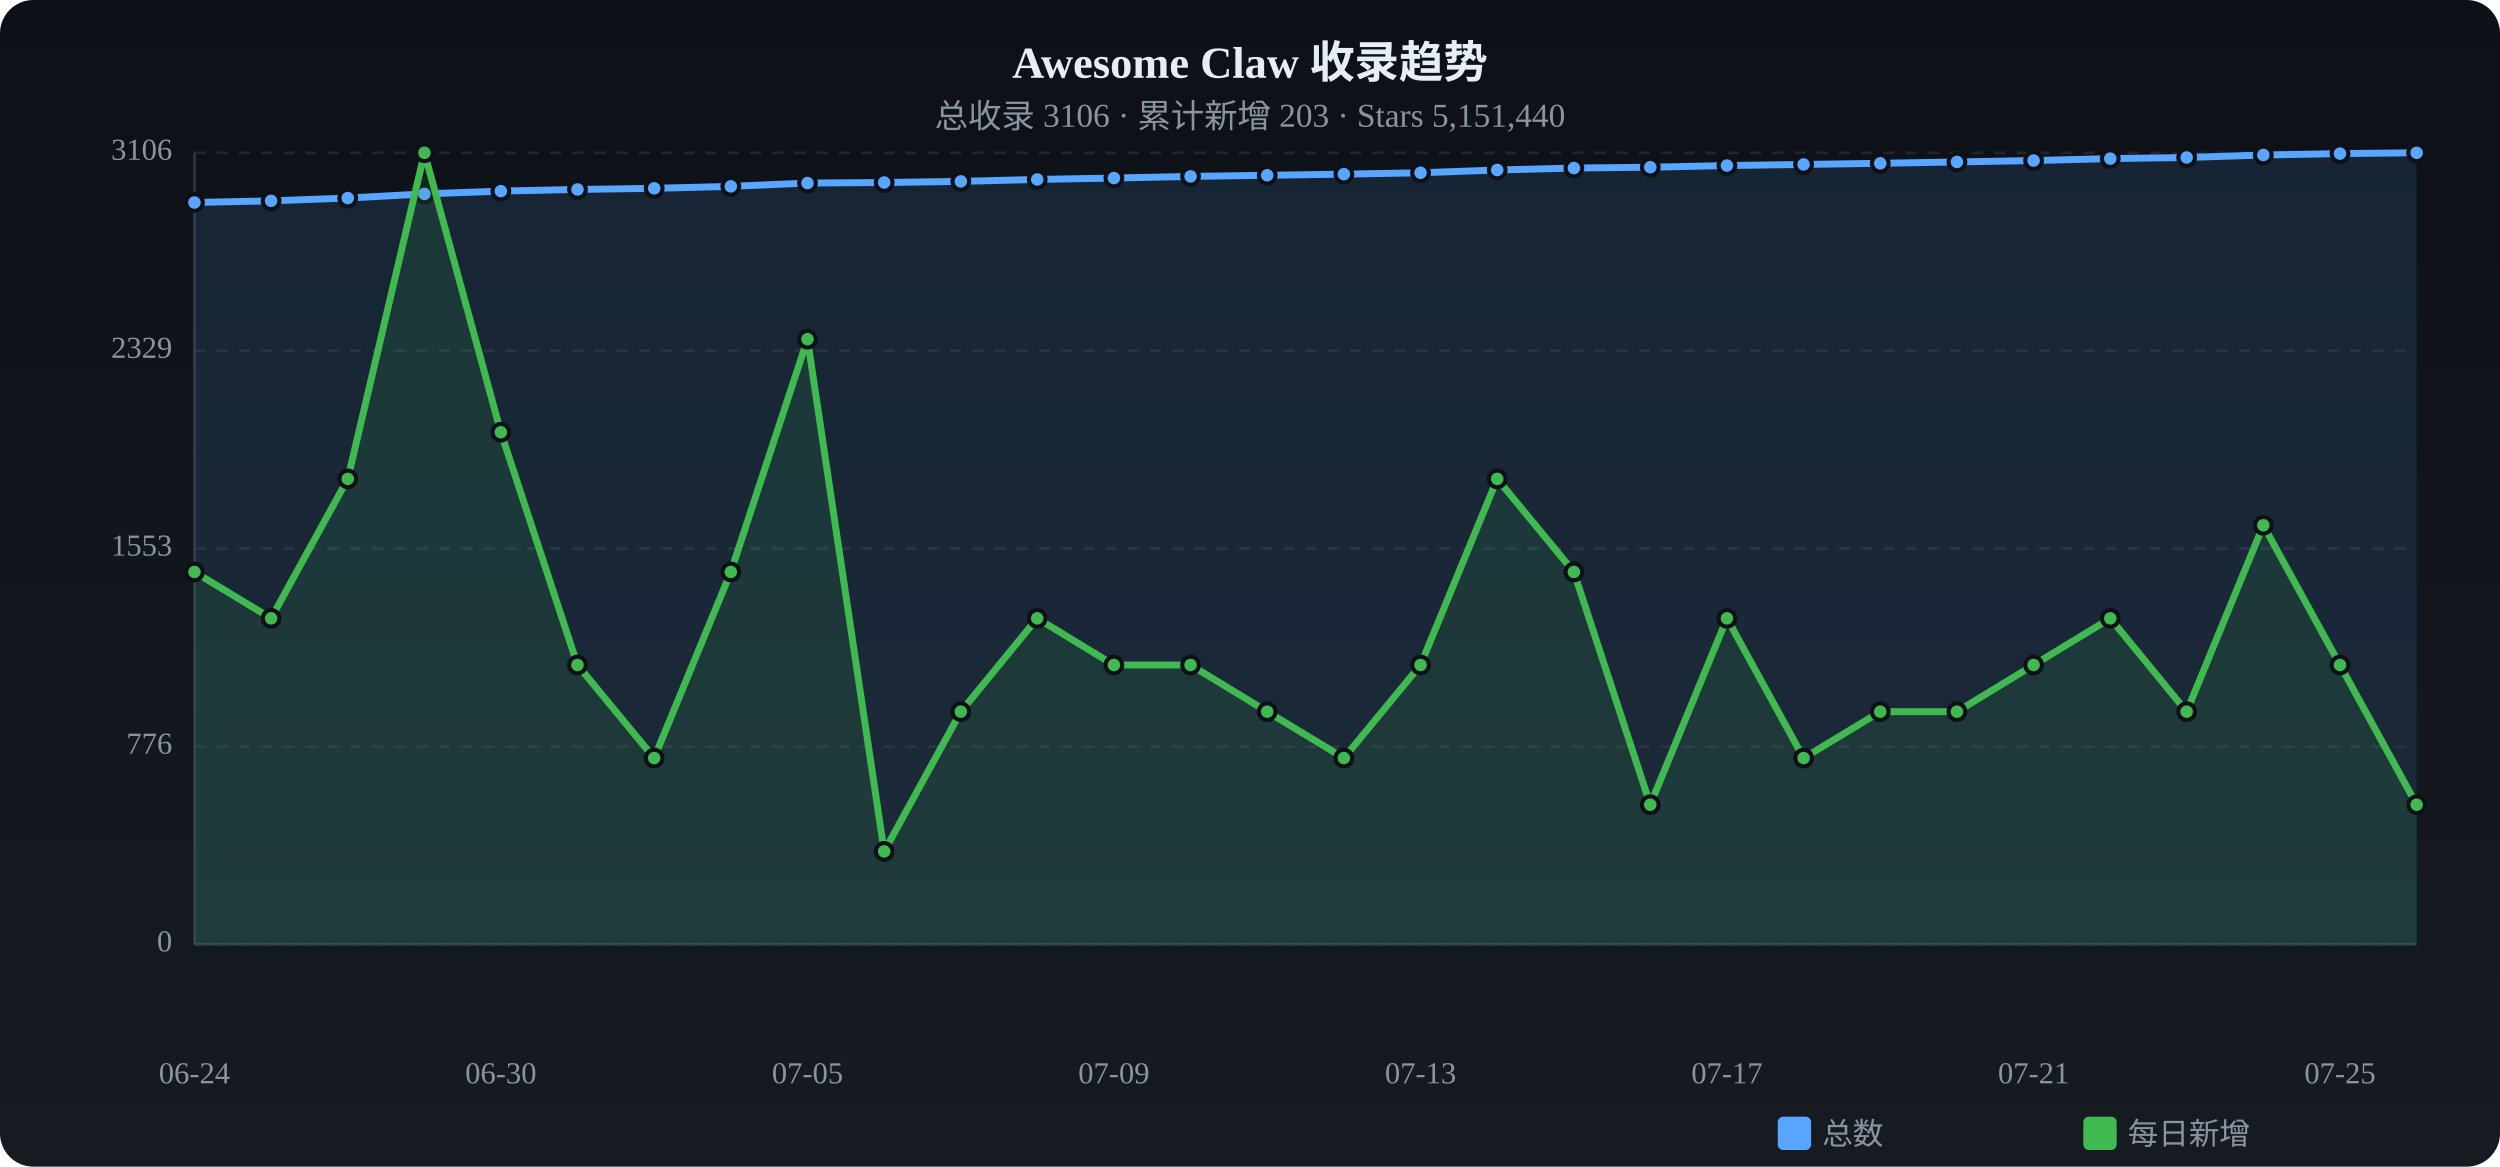
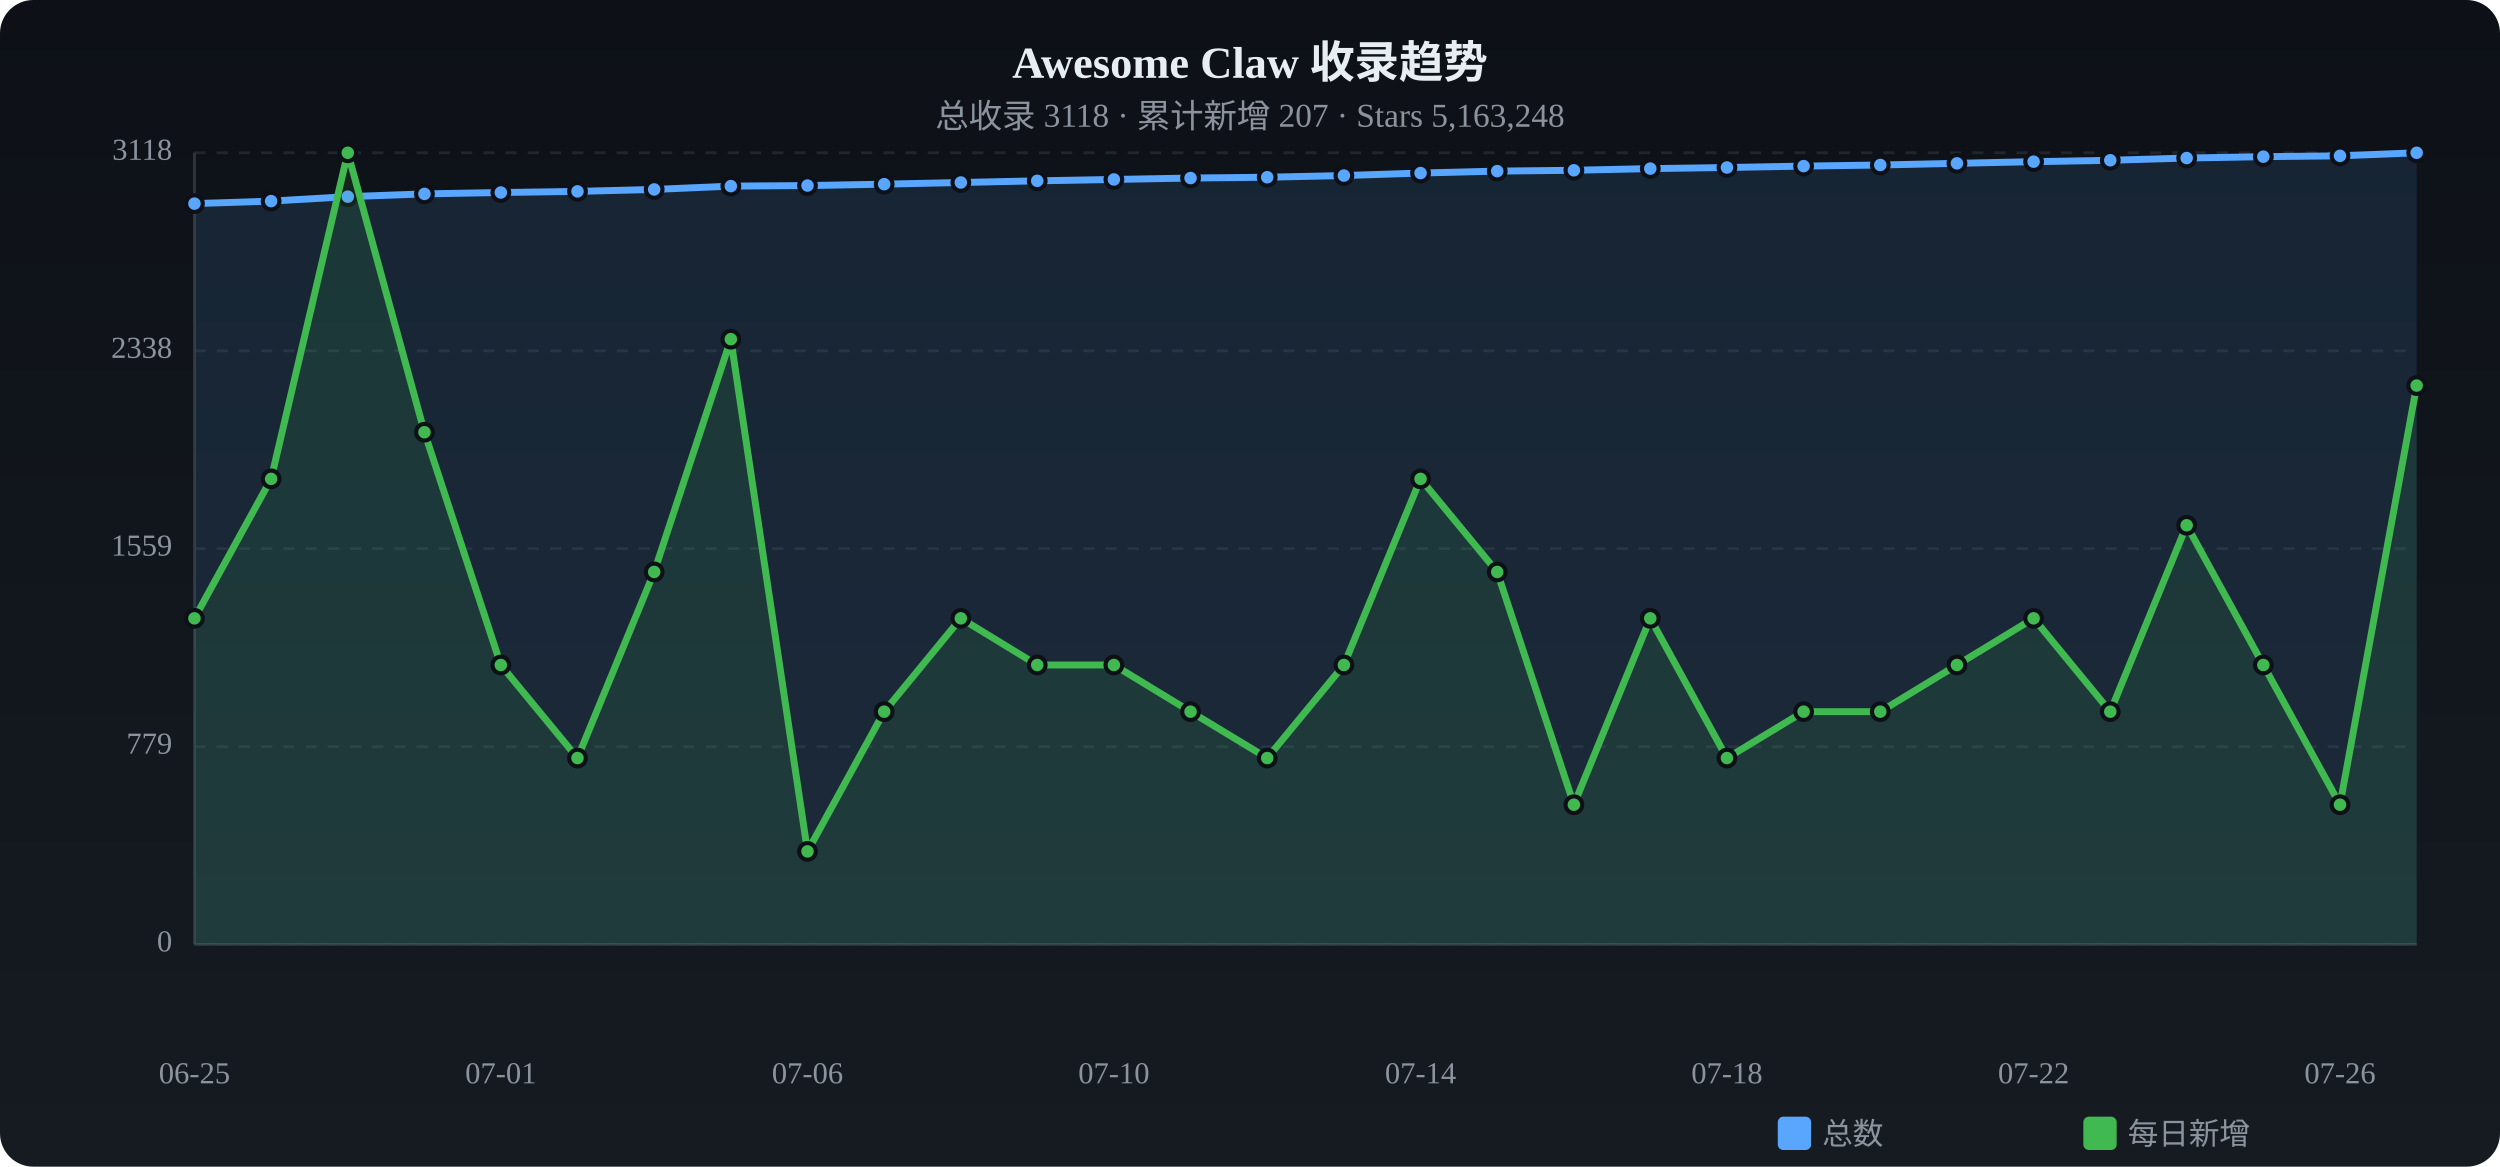
<svg xmlns="http://www.w3.org/2000/svg" viewBox="0 0 900 420" width="900" height="420">
  <defs>
    <linearGradient id="tbg" x1="0%" y1="0%" x2="0%" y2="100%">
      <stop offset="0%" stop-color="#0d1117" />
      <stop offset="100%" stop-color="#161b22" />
    </linearGradient>
  </defs>
  <rect width="900" height="420" rx="12" fill="url(#tbg)" />
  <text x="450.0" y="28" text-anchor="middle" fill="#e6edf3" font-size="16" font-weight="bold">Awesome Claw 收录趋势</text>
-   <text x="450.0" y="46" text-anchor="middle" fill="#8b949e" font-size="12">总收录 3106 · 累计新增 203 · Stars 5,151,440</text>
+   <text x="450.0" y="46" text-anchor="middle" fill="#8b949e" font-size="12">总收录 3118 · 累计新增 207 · Stars 5,163,248</text>
  <text x="62" y="340.0" text-anchor="end" fill="#8b949e" font-size="11" dominant-baseline="middle">0</text>
  <line x1="70" y1="340.0" x2="870" y2="340.0" stroke="#21262d" stroke-dasharray="4 4" />
-   <text x="62" y="268.8" text-anchor="end" fill="#8b949e" font-size="11" dominant-baseline="middle">776</text>
+   <text x="62" y="268.8" text-anchor="end" fill="#8b949e" font-size="11" dominant-baseline="middle">779</text>
  <line x1="70" y1="268.8" x2="870" y2="268.8" stroke="#21262d" stroke-dasharray="4 4" />
-   <text x="62" y="197.5" text-anchor="end" fill="#8b949e" font-size="11" dominant-baseline="middle">1553</text>
+   <text x="62" y="197.5" text-anchor="end" fill="#8b949e" font-size="11" dominant-baseline="middle">1559</text>
  <line x1="70" y1="197.5" x2="870" y2="197.5" stroke="#21262d" stroke-dasharray="4 4" />
-   <text x="62" y="126.3" text-anchor="end" fill="#8b949e" font-size="11" dominant-baseline="middle">2329</text>
+   <text x="62" y="126.3" text-anchor="end" fill="#8b949e" font-size="11" dominant-baseline="middle">2338</text>
  <line x1="70" y1="126.3" x2="870" y2="126.3" stroke="#21262d" stroke-dasharray="4 4" />
-   <text x="62" y="55.0" text-anchor="end" fill="#8b949e" font-size="11" dominant-baseline="middle">3106</text>
+   <text x="62" y="55.0" text-anchor="end" fill="#8b949e" font-size="11" dominant-baseline="middle">3118</text>
  <line x1="70" y1="55.0" x2="870" y2="55.0" stroke="#21262d" stroke-dasharray="4 4" />
  <line x1="70" y1="55" x2="70" y2="340" stroke="#30363d" />
  <line x1="70" y1="340" x2="870" y2="340" stroke="#30363d" />
-   <path d="M70.0,72.9 L97.6,72.3 L125.2,71.3 L152.8,69.8 L180.3,68.8 L207.9,68.2 L235.5,67.8 L263.1,67.1 L290.7,65.9 L318.3,65.7 L345.9,65.3 L373.4,64.6 L401.0,64.1 L428.6,63.5 L456.2,63.1 L483.8,62.7 L511.4,62.2 L539.0,61.2 L566.6,60.5 L594.1,60.2 L621.7,59.6 L649.3,59.2 L676.9,58.8 L704.5,58.3 L732.1,57.8 L759.7,57.1 L787.2,56.7 L814.8,55.8 L842.4,55.3 L870.0,55.0 L870.0,340 L70.0,340 Z" fill="#58a6ff" opacity="0.12" />
-   <polyline points="70.0,72.9 97.6,72.3 125.2,71.3 152.8,69.8 180.3,68.8 207.9,68.2 235.5,67.8 263.1,67.1 290.7,65.9 318.3,65.7 345.9,65.3 373.4,64.6 401.0,64.1 428.6,63.5 456.2,63.1 483.8,62.7 511.4,62.2 539.0,61.2 566.6,60.5 594.1,60.2 621.7,59.6 649.3,59.2 676.9,58.8 704.5,58.3 732.1,57.8 759.7,57.1 787.2,56.7 814.8,55.8 842.4,55.3 870.0,55.0" fill="none" stroke="#58a6ff" stroke-width="2.5" stroke-linecap="round" stroke-linejoin="round" />
-   <circle cx="70.0" cy="72.9" r="3" fill="#58a6ff" stroke="#0d1117" stroke-width="1.5" />
-   <circle cx="97.6" cy="72.3" r="3" fill="#58a6ff" stroke="#0d1117" stroke-width="1.5" />
-   <circle cx="125.2" cy="71.3" r="3" fill="#58a6ff" stroke="#0d1117" stroke-width="1.5" />
+   <path d="M70.0,73.3 L97.6,72.4 L125.2,70.8 L152.8,69.8 L180.3,69.3 L207.9,68.9 L235.5,68.2 L263.1,67.0 L290.7,66.8 L318.3,66.3 L345.9,65.7 L373.4,65.1 L401.0,64.6 L428.6,64.1 L456.2,63.8 L483.8,63.2 L511.4,62.3 L539.0,61.6 L566.6,61.3 L594.1,60.7 L621.7,60.3 L649.3,59.8 L676.9,59.4 L704.5,58.8 L732.1,58.2 L759.7,57.7 L787.2,56.9 L814.8,56.4 L842.4,56.1 L870.0,55.0 L870.0,340 L70.0,340 Z" fill="#58a6ff" opacity="0.12" />
+   <polyline points="70.0,73.3 97.6,72.4 125.2,70.8 152.8,69.8 180.3,69.3 207.9,68.9 235.5,68.2 263.1,67.0 290.7,66.8 318.3,66.3 345.9,65.7 373.4,65.1 401.0,64.6 428.6,64.1 456.2,63.8 483.8,63.2 511.4,62.3 539.0,61.6 566.6,61.3 594.1,60.7 621.7,60.3 649.3,59.8 676.9,59.4 704.5,58.8 732.1,58.2 759.7,57.7 787.2,56.9 814.8,56.4 842.4,56.1 870.0,55.0" fill="none" stroke="#58a6ff" stroke-width="2.5" stroke-linecap="round" stroke-linejoin="round" />
+   <circle cx="70.0" cy="73.3" r="3" fill="#58a6ff" stroke="#0d1117" stroke-width="1.5" />
+   <circle cx="97.6" cy="72.4" r="3" fill="#58a6ff" stroke="#0d1117" stroke-width="1.5" />
+   <circle cx="125.2" cy="70.8" r="3" fill="#58a6ff" stroke="#0d1117" stroke-width="1.5" />
  <circle cx="152.8" cy="69.8" r="3" fill="#58a6ff" stroke="#0d1117" stroke-width="1.5" />
-   <circle cx="180.3" cy="68.8" r="3" fill="#58a6ff" stroke="#0d1117" stroke-width="1.5" />
-   <circle cx="207.9" cy="68.2" r="3" fill="#58a6ff" stroke="#0d1117" stroke-width="1.5" />
-   <circle cx="235.5" cy="67.8" r="3" fill="#58a6ff" stroke="#0d1117" stroke-width="1.5" />
-   <circle cx="263.1" cy="67.1" r="3" fill="#58a6ff" stroke="#0d1117" stroke-width="1.5" />
-   <circle cx="290.7" cy="65.9" r="3" fill="#58a6ff" stroke="#0d1117" stroke-width="1.5" />
-   <circle cx="318.3" cy="65.7" r="3" fill="#58a6ff" stroke="#0d1117" stroke-width="1.5" />
-   <circle cx="345.9" cy="65.3" r="3" fill="#58a6ff" stroke="#0d1117" stroke-width="1.5" />
-   <circle cx="373.4" cy="64.6" r="3" fill="#58a6ff" stroke="#0d1117" stroke-width="1.5" />
-   <circle cx="401.0" cy="64.1" r="3" fill="#58a6ff" stroke="#0d1117" stroke-width="1.5" />
-   <circle cx="428.6" cy="63.5" r="3" fill="#58a6ff" stroke="#0d1117" stroke-width="1.5" />
-   <circle cx="456.2" cy="63.1" r="3" fill="#58a6ff" stroke="#0d1117" stroke-width="1.5" />
-   <circle cx="483.8" cy="62.7" r="3" fill="#58a6ff" stroke="#0d1117" stroke-width="1.5" />
-   <circle cx="511.4" cy="62.2" r="3" fill="#58a6ff" stroke="#0d1117" stroke-width="1.5" />
-   <circle cx="539.0" cy="61.2" r="3" fill="#58a6ff" stroke="#0d1117" stroke-width="1.5" />
-   <circle cx="566.6" cy="60.5" r="3" fill="#58a6ff" stroke="#0d1117" stroke-width="1.5" />
-   <circle cx="594.1" cy="60.2" r="3" fill="#58a6ff" stroke="#0d1117" stroke-width="1.5" />
-   <circle cx="621.7" cy="59.6" r="3" fill="#58a6ff" stroke="#0d1117" stroke-width="1.5" />
-   <circle cx="649.3" cy="59.2" r="3" fill="#58a6ff" stroke="#0d1117" stroke-width="1.5" />
-   <circle cx="676.9" cy="58.8" r="3" fill="#58a6ff" stroke="#0d1117" stroke-width="1.5" />
-   <circle cx="704.5" cy="58.3" r="3" fill="#58a6ff" stroke="#0d1117" stroke-width="1.5" />
-   <circle cx="732.1" cy="57.8" r="3" fill="#58a6ff" stroke="#0d1117" stroke-width="1.5" />
-   <circle cx="759.7" cy="57.1" r="3" fill="#58a6ff" stroke="#0d1117" stroke-width="1.5" />
-   <circle cx="787.2" cy="56.7" r="3" fill="#58a6ff" stroke="#0d1117" stroke-width="1.5" />
-   <circle cx="814.8" cy="55.8" r="3" fill="#58a6ff" stroke="#0d1117" stroke-width="1.5" />
-   <circle cx="842.4" cy="55.3" r="3" fill="#58a6ff" stroke="#0d1117" stroke-width="1.5" />
+   <circle cx="180.3" cy="69.3" r="3" fill="#58a6ff" stroke="#0d1117" stroke-width="1.5" />
+   <circle cx="207.9" cy="68.9" r="3" fill="#58a6ff" stroke="#0d1117" stroke-width="1.5" />
+   <circle cx="235.5" cy="68.2" r="3" fill="#58a6ff" stroke="#0d1117" stroke-width="1.5" />
+   <circle cx="263.1" cy="67.0" r="3" fill="#58a6ff" stroke="#0d1117" stroke-width="1.5" />
+   <circle cx="290.7" cy="66.8" r="3" fill="#58a6ff" stroke="#0d1117" stroke-width="1.5" />
+   <circle cx="318.3" cy="66.3" r="3" fill="#58a6ff" stroke="#0d1117" stroke-width="1.5" />
+   <circle cx="345.9" cy="65.7" r="3" fill="#58a6ff" stroke="#0d1117" stroke-width="1.5" />
+   <circle cx="373.4" cy="65.1" r="3" fill="#58a6ff" stroke="#0d1117" stroke-width="1.5" />
+   <circle cx="401.0" cy="64.6" r="3" fill="#58a6ff" stroke="#0d1117" stroke-width="1.5" />
+   <circle cx="428.6" cy="64.1" r="3" fill="#58a6ff" stroke="#0d1117" stroke-width="1.5" />
+   <circle cx="456.2" cy="63.8" r="3" fill="#58a6ff" stroke="#0d1117" stroke-width="1.5" />
+   <circle cx="483.8" cy="63.2" r="3" fill="#58a6ff" stroke="#0d1117" stroke-width="1.5" />
+   <circle cx="511.4" cy="62.3" r="3" fill="#58a6ff" stroke="#0d1117" stroke-width="1.5" />
+   <circle cx="539.0" cy="61.6" r="3" fill="#58a6ff" stroke="#0d1117" stroke-width="1.5" />
+   <circle cx="566.6" cy="61.3" r="3" fill="#58a6ff" stroke="#0d1117" stroke-width="1.5" />
+   <circle cx="594.1" cy="60.7" r="3" fill="#58a6ff" stroke="#0d1117" stroke-width="1.5" />
+   <circle cx="621.7" cy="60.3" r="3" fill="#58a6ff" stroke="#0d1117" stroke-width="1.5" />
+   <circle cx="649.3" cy="59.8" r="3" fill="#58a6ff" stroke="#0d1117" stroke-width="1.5" />
+   <circle cx="676.9" cy="59.4" r="3" fill="#58a6ff" stroke="#0d1117" stroke-width="1.5" />
+   <circle cx="704.5" cy="58.8" r="3" fill="#58a6ff" stroke="#0d1117" stroke-width="1.5" />
+   <circle cx="732.1" cy="58.2" r="3" fill="#58a6ff" stroke="#0d1117" stroke-width="1.5" />
+   <circle cx="759.7" cy="57.7" r="3" fill="#58a6ff" stroke="#0d1117" stroke-width="1.5" />
+   <circle cx="787.2" cy="56.9" r="3" fill="#58a6ff" stroke="#0d1117" stroke-width="1.5" />
+   <circle cx="814.8" cy="56.4" r="3" fill="#58a6ff" stroke="#0d1117" stroke-width="1.5" />
+   <circle cx="842.4" cy="56.1" r="3" fill="#58a6ff" stroke="#0d1117" stroke-width="1.5" />
  <circle cx="870.0" cy="55.0" r="3" fill="#58a6ff" stroke="#0d1117" stroke-width="1.5" />
-   <path d="M70.0,205.9 L97.6,222.6 L125.2,172.4 L152.8,55.0 L180.3,155.6 L207.9,239.4 L235.5,272.9 L263.1,205.9 L290.7,122.1 L318.3,306.5 L345.9,256.2 L373.4,222.6 L401.0,239.4 L428.6,239.4 L456.2,256.2 L483.8,272.9 L511.4,239.4 L539.0,172.4 L566.6,205.9 L594.1,289.7 L621.7,222.6 L649.3,272.9 L676.9,256.2 L704.5,256.2 L732.1,239.4 L759.7,222.6 L787.2,256.2 L814.8,189.1 L842.4,239.4 L870.0,289.7 L870.0,340 L70.0,340 Z" fill="#3fb950" opacity="0.12" />
-   <polyline points="70.0,205.9 97.6,222.6 125.2,172.4 152.8,55.0 180.3,155.6 207.9,239.4 235.5,272.9 263.1,205.9 290.7,122.1 318.3,306.5 345.9,256.2 373.4,222.6 401.0,239.4 428.6,239.4 456.2,256.2 483.8,272.9 511.4,239.4 539.0,172.4 566.6,205.9 594.1,289.7 621.7,222.6 649.3,272.9 676.9,256.2 704.5,256.2 732.1,239.4 759.7,222.6 787.2,256.2 814.8,189.1 842.4,239.4 870.0,289.7" fill="none" stroke="#3fb950" stroke-width="2.5" stroke-linecap="round" stroke-linejoin="round" />
-   <circle cx="70.0" cy="205.9" r="3" fill="#3fb950" stroke="#0d1117" stroke-width="1.5" />
-   <circle cx="97.6" cy="222.6" r="3" fill="#3fb950" stroke="#0d1117" stroke-width="1.5" />
-   <circle cx="125.2" cy="172.4" r="3" fill="#3fb950" stroke="#0d1117" stroke-width="1.5" />
-   <circle cx="152.8" cy="55.0" r="3" fill="#3fb950" stroke="#0d1117" stroke-width="1.5" />
-   <circle cx="180.3" cy="155.6" r="3" fill="#3fb950" stroke="#0d1117" stroke-width="1.5" />
-   <circle cx="207.9" cy="239.4" r="3" fill="#3fb950" stroke="#0d1117" stroke-width="1.5" />
-   <circle cx="235.5" cy="272.9" r="3" fill="#3fb950" stroke="#0d1117" stroke-width="1.5" />
-   <circle cx="263.1" cy="205.9" r="3" fill="#3fb950" stroke="#0d1117" stroke-width="1.5" />
-   <circle cx="290.7" cy="122.1" r="3" fill="#3fb950" stroke="#0d1117" stroke-width="1.5" />
-   <circle cx="318.3" cy="306.5" r="3" fill="#3fb950" stroke="#0d1117" stroke-width="1.5" />
-   <circle cx="345.9" cy="256.2" r="3" fill="#3fb950" stroke="#0d1117" stroke-width="1.5" />
-   <circle cx="373.4" cy="222.6" r="3" fill="#3fb950" stroke="#0d1117" stroke-width="1.5" />
+   <path d="M70.0,222.6 L97.6,172.4 L125.2,55.0 L152.8,155.6 L180.3,239.4 L207.9,272.9 L235.5,205.9 L263.1,122.1 L290.7,306.5 L318.3,256.2 L345.9,222.6 L373.4,239.4 L401.0,239.4 L428.6,256.2 L456.2,272.9 L483.8,239.4 L511.4,172.4 L539.0,205.9 L566.6,289.7 L594.1,222.6 L621.7,272.9 L649.3,256.2 L676.9,256.2 L704.5,239.4 L732.1,222.6 L759.7,256.2 L787.2,189.1 L814.8,239.4 L842.4,289.7 L870.0,138.8 L870.0,340 L70.0,340 Z" fill="#3fb950" opacity="0.12" />
+   <polyline points="70.0,222.6 97.6,172.4 125.2,55.0 152.8,155.6 180.3,239.4 207.9,272.9 235.5,205.9 263.1,122.1 290.7,306.5 318.3,256.2 345.9,222.6 373.4,239.4 401.0,239.4 428.6,256.2 456.2,272.9 483.8,239.4 511.4,172.4 539.0,205.9 566.6,289.7 594.1,222.6 621.7,272.9 649.3,256.2 676.9,256.2 704.5,239.4 732.1,222.6 759.7,256.2 787.2,189.1 814.8,239.4 842.4,289.7 870.0,138.8" fill="none" stroke="#3fb950" stroke-width="2.5" stroke-linecap="round" stroke-linejoin="round" />
+   <circle cx="70.0" cy="222.6" r="3" fill="#3fb950" stroke="#0d1117" stroke-width="1.5" />
+   <circle cx="97.6" cy="172.4" r="3" fill="#3fb950" stroke="#0d1117" stroke-width="1.5" />
+   <circle cx="125.2" cy="55.0" r="3" fill="#3fb950" stroke="#0d1117" stroke-width="1.5" />
+   <circle cx="152.8" cy="155.6" r="3" fill="#3fb950" stroke="#0d1117" stroke-width="1.5" />
+   <circle cx="180.3" cy="239.4" r="3" fill="#3fb950" stroke="#0d1117" stroke-width="1.5" />
+   <circle cx="207.9" cy="272.9" r="3" fill="#3fb950" stroke="#0d1117" stroke-width="1.5" />
+   <circle cx="235.5" cy="205.9" r="3" fill="#3fb950" stroke="#0d1117" stroke-width="1.5" />
+   <circle cx="263.1" cy="122.1" r="3" fill="#3fb950" stroke="#0d1117" stroke-width="1.5" />
+   <circle cx="290.7" cy="306.5" r="3" fill="#3fb950" stroke="#0d1117" stroke-width="1.5" />
+   <circle cx="318.3" cy="256.2" r="3" fill="#3fb950" stroke="#0d1117" stroke-width="1.5" />
+   <circle cx="345.9" cy="222.6" r="3" fill="#3fb950" stroke="#0d1117" stroke-width="1.5" />
+   <circle cx="373.4" cy="239.4" r="3" fill="#3fb950" stroke="#0d1117" stroke-width="1.5" />
  <circle cx="401.0" cy="239.4" r="3" fill="#3fb950" stroke="#0d1117" stroke-width="1.5" />
-   <circle cx="428.6" cy="239.4" r="3" fill="#3fb950" stroke="#0d1117" stroke-width="1.5" />
-   <circle cx="456.2" cy="256.2" r="3" fill="#3fb950" stroke="#0d1117" stroke-width="1.5" />
-   <circle cx="483.8" cy="272.9" r="3" fill="#3fb950" stroke="#0d1117" stroke-width="1.5" />
-   <circle cx="511.4" cy="239.4" r="3" fill="#3fb950" stroke="#0d1117" stroke-width="1.5" />
-   <circle cx="539.0" cy="172.4" r="3" fill="#3fb950" stroke="#0d1117" stroke-width="1.5" />
-   <circle cx="566.6" cy="205.9" r="3" fill="#3fb950" stroke="#0d1117" stroke-width="1.5" />
-   <circle cx="594.1" cy="289.7" r="3" fill="#3fb950" stroke="#0d1117" stroke-width="1.5" />
-   <circle cx="621.7" cy="222.6" r="3" fill="#3fb950" stroke="#0d1117" stroke-width="1.5" />
-   <circle cx="649.3" cy="272.9" r="3" fill="#3fb950" stroke="#0d1117" stroke-width="1.5" />
+   <circle cx="428.6" cy="256.2" r="3" fill="#3fb950" stroke="#0d1117" stroke-width="1.5" />
+   <circle cx="456.2" cy="272.9" r="3" fill="#3fb950" stroke="#0d1117" stroke-width="1.5" />
+   <circle cx="483.8" cy="239.4" r="3" fill="#3fb950" stroke="#0d1117" stroke-width="1.5" />
+   <circle cx="511.4" cy="172.4" r="3" fill="#3fb950" stroke="#0d1117" stroke-width="1.5" />
+   <circle cx="539.0" cy="205.9" r="3" fill="#3fb950" stroke="#0d1117" stroke-width="1.5" />
+   <circle cx="566.6" cy="289.7" r="3" fill="#3fb950" stroke="#0d1117" stroke-width="1.5" />
+   <circle cx="594.1" cy="222.6" r="3" fill="#3fb950" stroke="#0d1117" stroke-width="1.5" />
+   <circle cx="621.7" cy="272.9" r="3" fill="#3fb950" stroke="#0d1117" stroke-width="1.5" />
+   <circle cx="649.3" cy="256.2" r="3" fill="#3fb950" stroke="#0d1117" stroke-width="1.5" />
  <circle cx="676.9" cy="256.2" r="3" fill="#3fb950" stroke="#0d1117" stroke-width="1.5" />
-   <circle cx="704.5" cy="256.2" r="3" fill="#3fb950" stroke="#0d1117" stroke-width="1.5" />
-   <circle cx="732.1" cy="239.4" r="3" fill="#3fb950" stroke="#0d1117" stroke-width="1.5" />
-   <circle cx="759.7" cy="222.6" r="3" fill="#3fb950" stroke="#0d1117" stroke-width="1.5" />
-   <circle cx="787.2" cy="256.2" r="3" fill="#3fb950" stroke="#0d1117" stroke-width="1.5" />
-   <circle cx="814.8" cy="189.1" r="3" fill="#3fb950" stroke="#0d1117" stroke-width="1.5" />
-   <circle cx="842.4" cy="239.4" r="3" fill="#3fb950" stroke="#0d1117" stroke-width="1.5" />
-   <circle cx="870.0" cy="289.7" r="3" fill="#3fb950" stroke="#0d1117" stroke-width="1.5" />
-   <text x="70.0" y="390" text-anchor="middle" fill="#8b949e" font-size="11">06-24</text>
-   <text x="180.3" y="390" text-anchor="middle" fill="#8b949e" font-size="11">06-30</text>
-   <text x="290.7" y="390" text-anchor="middle" fill="#8b949e" font-size="11">07-05</text>
-   <text x="401.0" y="390" text-anchor="middle" fill="#8b949e" font-size="11">07-09</text>
-   <text x="511.4" y="390" text-anchor="middle" fill="#8b949e" font-size="11">07-13</text>
-   <text x="621.7" y="390" text-anchor="middle" fill="#8b949e" font-size="11">07-17</text>
-   <text x="732.1" y="390" text-anchor="middle" fill="#8b949e" font-size="11">07-21</text>
-   <text x="842.4" y="390" text-anchor="middle" fill="#8b949e" font-size="11">07-25</text>
+   <circle cx="704.5" cy="239.4" r="3" fill="#3fb950" stroke="#0d1117" stroke-width="1.5" />
+   <circle cx="732.1" cy="222.6" r="3" fill="#3fb950" stroke="#0d1117" stroke-width="1.5" />
+   <circle cx="759.7" cy="256.2" r="3" fill="#3fb950" stroke="#0d1117" stroke-width="1.5" />
+   <circle cx="787.2" cy="189.1" r="3" fill="#3fb950" stroke="#0d1117" stroke-width="1.5" />
+   <circle cx="814.8" cy="239.4" r="3" fill="#3fb950" stroke="#0d1117" stroke-width="1.5" />
+   <circle cx="842.4" cy="289.7" r="3" fill="#3fb950" stroke="#0d1117" stroke-width="1.5" />
+   <circle cx="870.0" cy="138.8" r="3" fill="#3fb950" stroke="#0d1117" stroke-width="1.5" />
+   <text x="70.0" y="390" text-anchor="middle" fill="#8b949e" font-size="11">06-25</text>
+   <text x="180.3" y="390" text-anchor="middle" fill="#8b949e" font-size="11">07-01</text>
+   <text x="290.7" y="390" text-anchor="middle" fill="#8b949e" font-size="11">07-06</text>
+   <text x="401.0" y="390" text-anchor="middle" fill="#8b949e" font-size="11">07-10</text>
+   <text x="511.4" y="390" text-anchor="middle" fill="#8b949e" font-size="11">07-14</text>
+   <text x="621.7" y="390" text-anchor="middle" fill="#8b949e" font-size="11">07-18</text>
+   <text x="732.1" y="390" text-anchor="middle" fill="#8b949e" font-size="11">07-22</text>
+   <text x="842.4" y="390" text-anchor="middle" fill="#8b949e" font-size="11">07-26</text>
  <rect x="640" y="402" width="12" height="12" rx="2" fill="#58a6ff" />
  <text x="656" y="412" fill="#8b949e" font-size="11">总数</text>
  <rect x="750" y="402" width="12" height="12" rx="2" fill="#3fb950" />
  <text x="766" y="412" fill="#8b949e" font-size="11">每日新增</text>
</svg>
